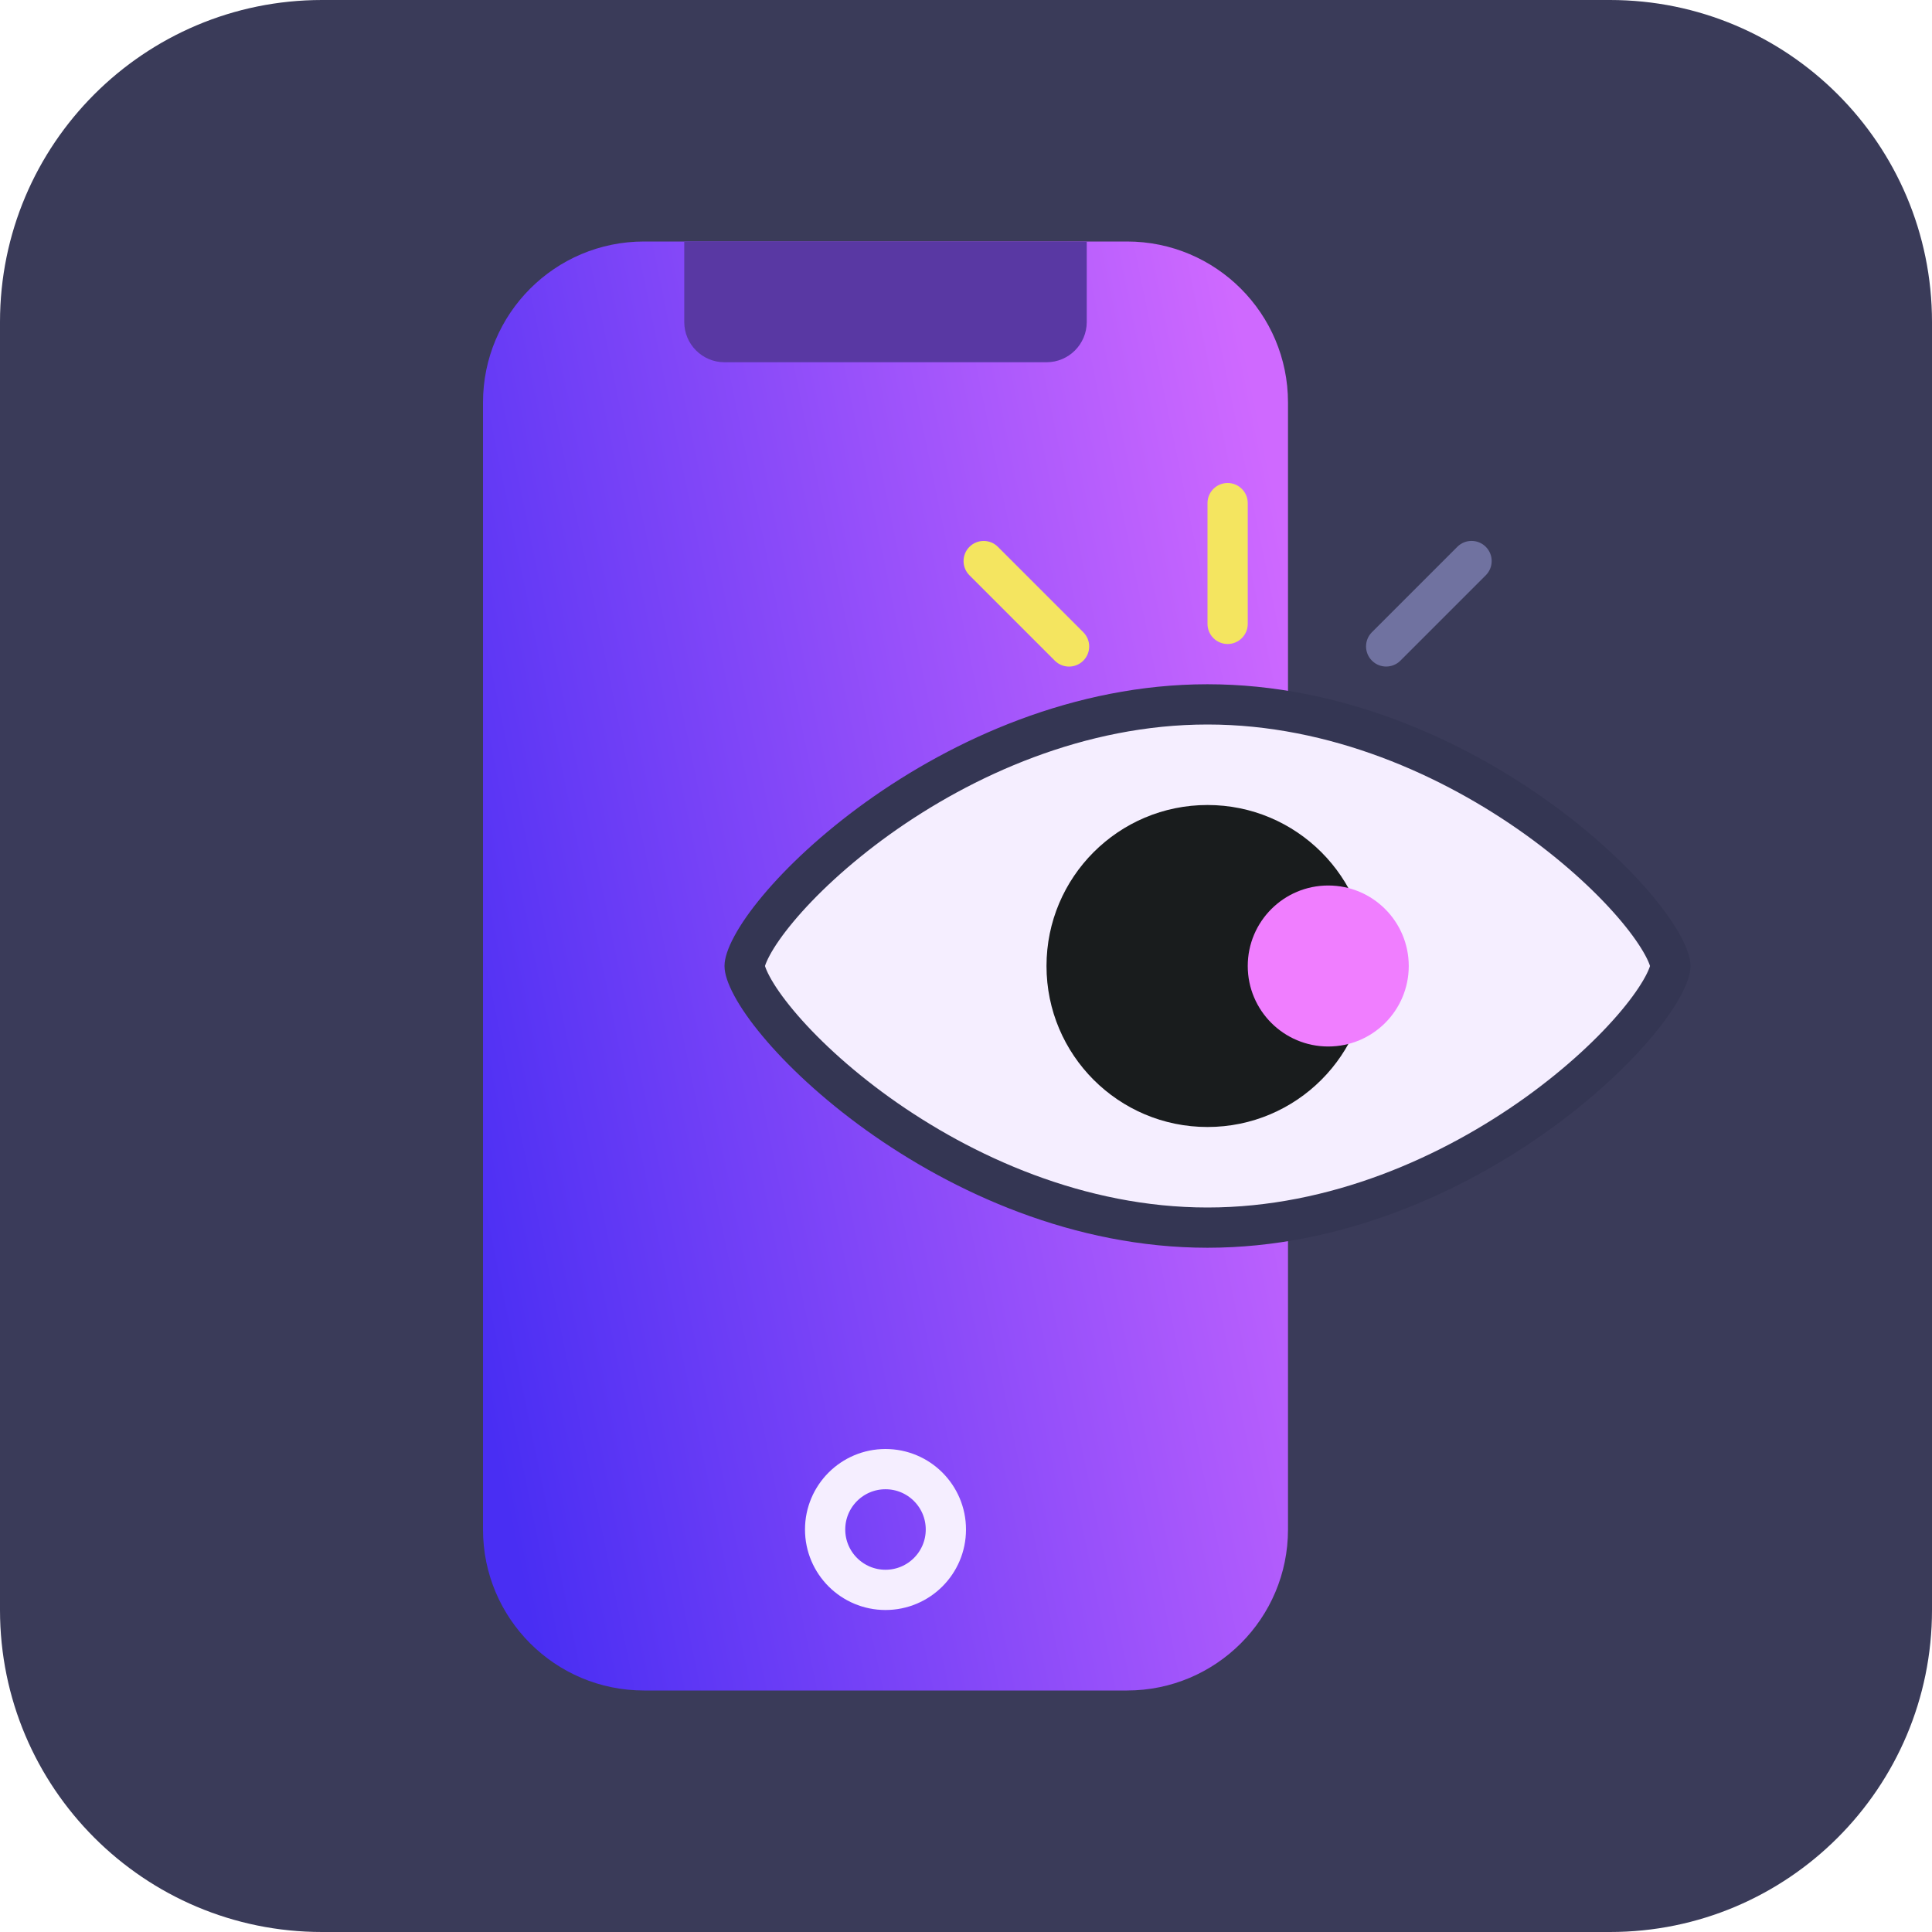
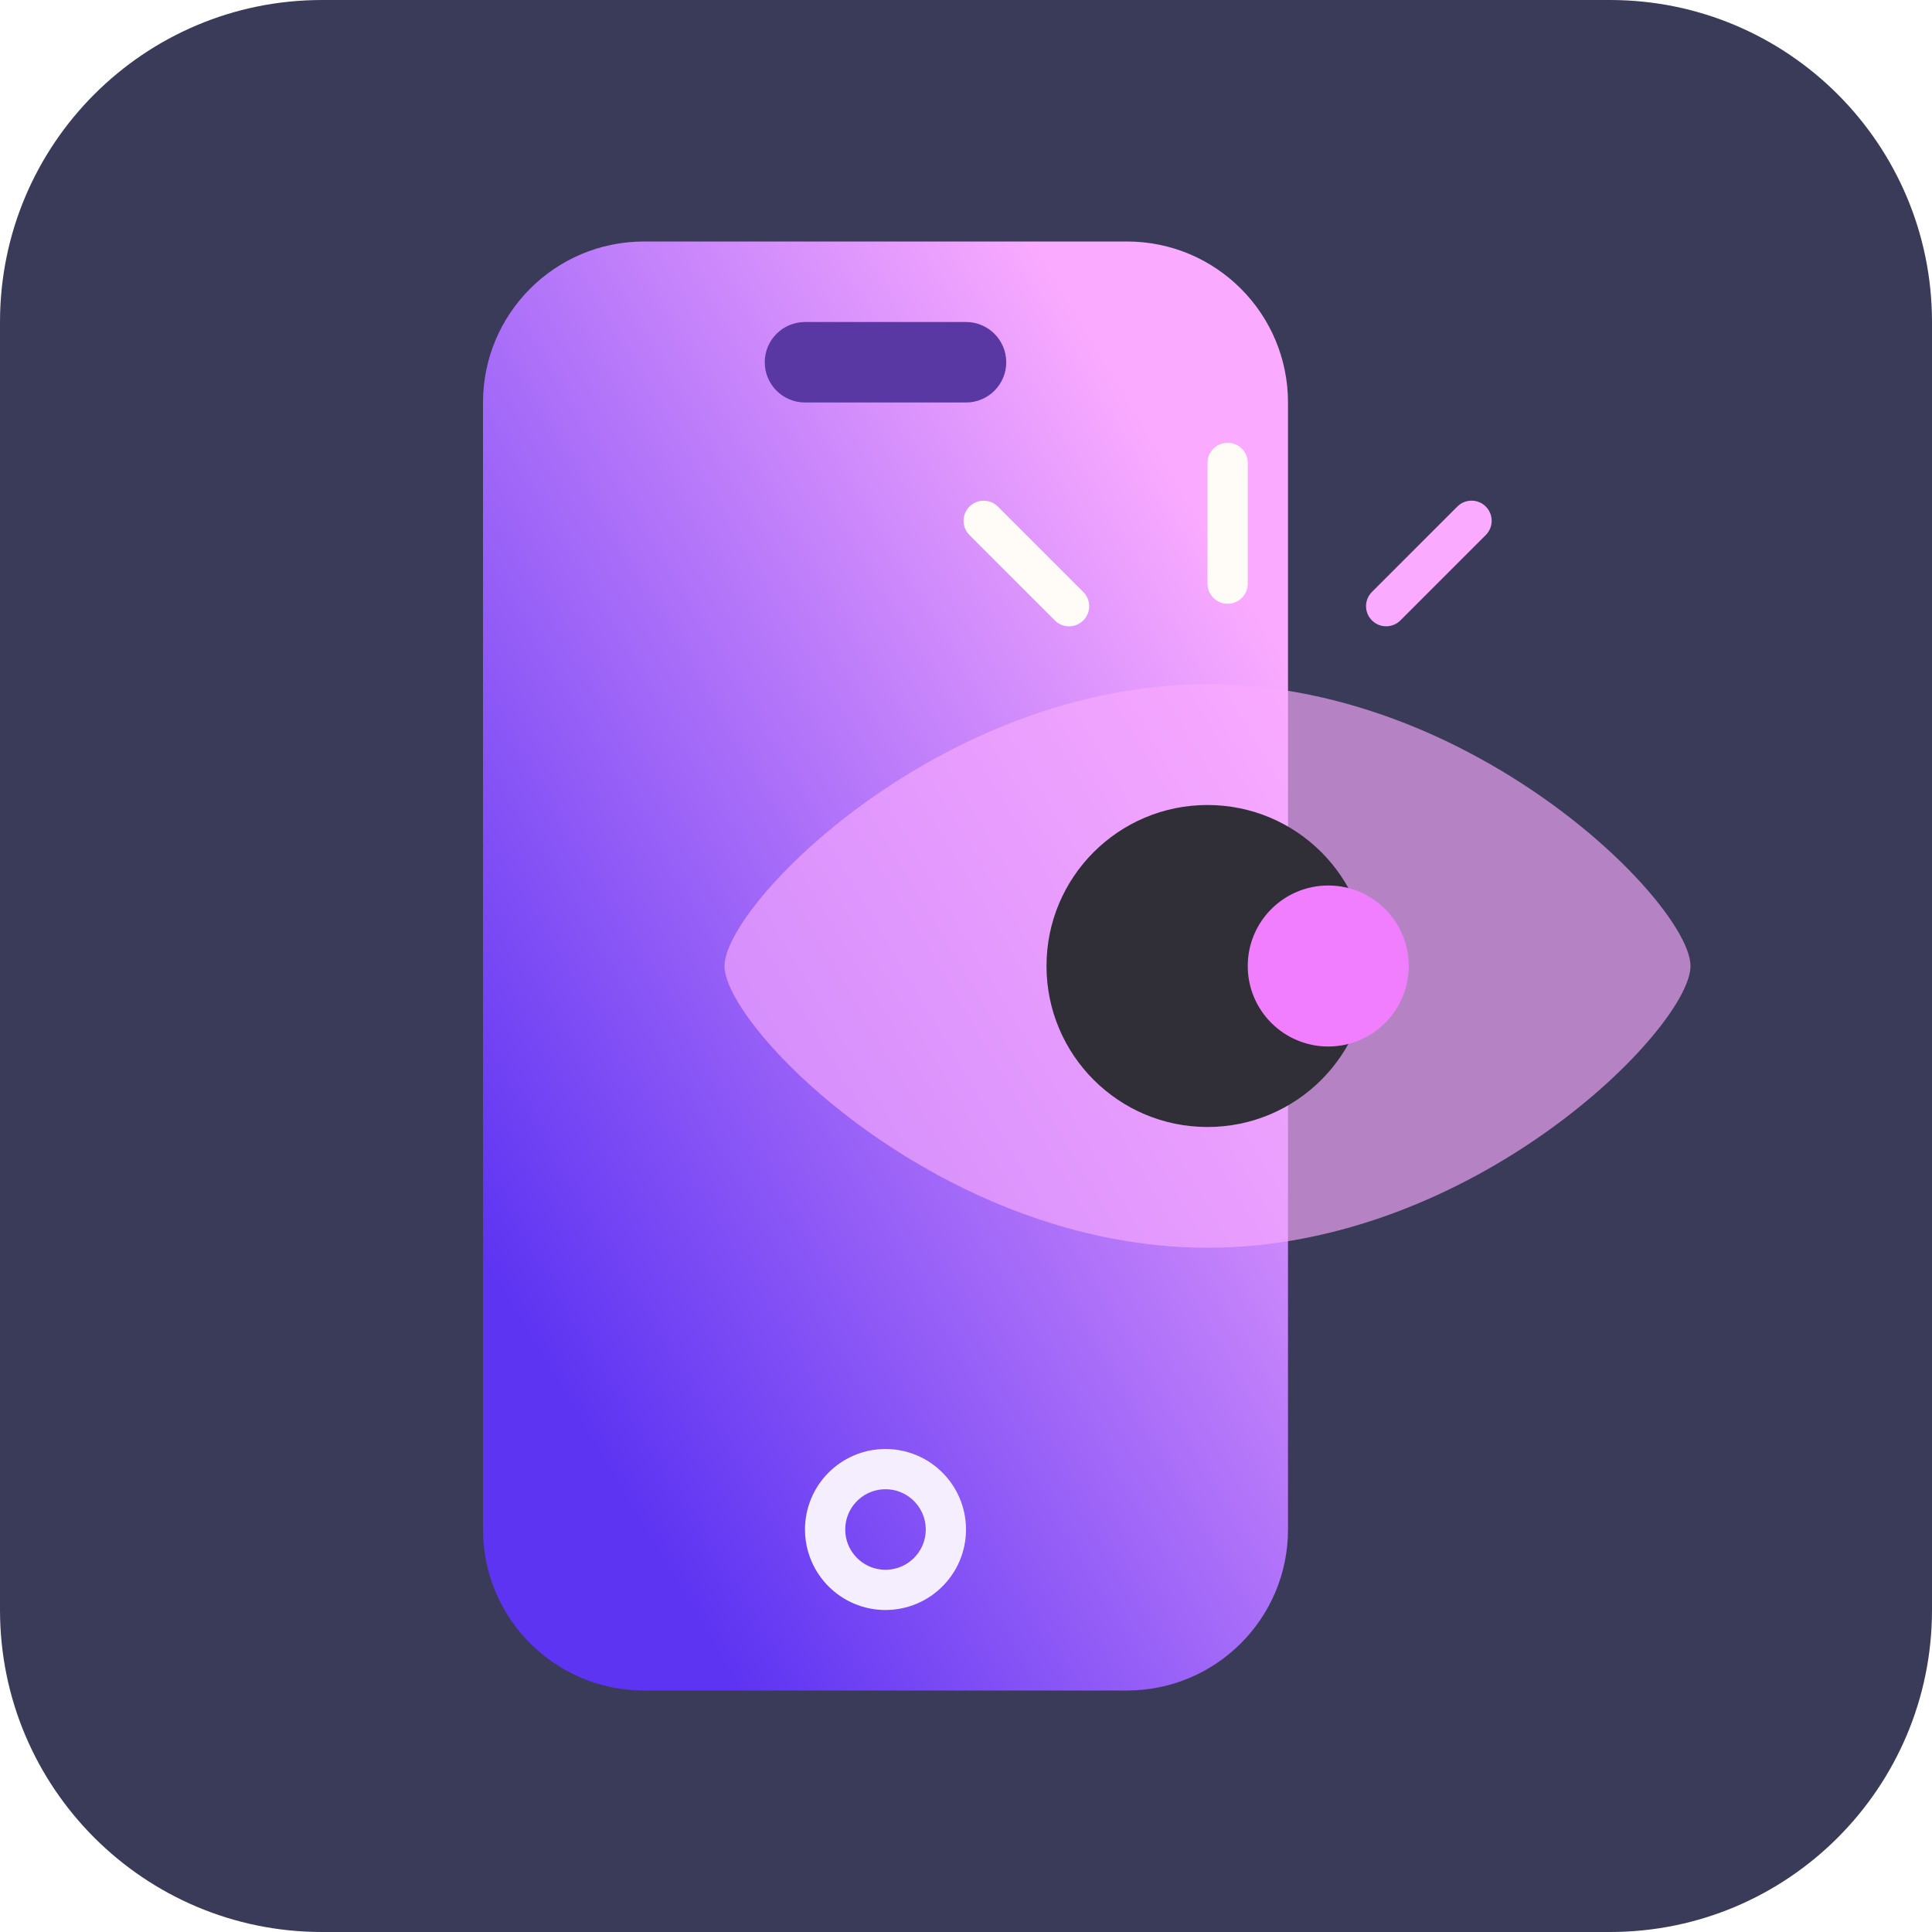
<svg xmlns="http://www.w3.org/2000/svg" width="48" height="48" viewBox="0 0 48 48" fill="none">
-   <path d="M0 8C0 3.582 3.582 0 8 0H40C44.418 0 48 3.582 48 8V40C48 44.418 44.418 48 40 48H8C3.582 48 0 44.418 0 40V8Z" fill="#3A3B59" />
-   <rect x="12" y="6" width="20" height="36" rx="4" fill="url(#paint0_linear_289_11388)" />
+   <rect width="48" height="48" rx="8" fill="#3A3B59" />
+   <rect x="12" y="6" width="20" height="36" rx="4" fill="url(#paint0_linear_4272_17340)" />
  <circle cx="22" cy="38" r="1.5" stroke="#F5EEFF" />
-   <path d="M17 6H27V8C27 8.552 26.552 9 26 9H18C17.448 9 17 8.552 17 8V6Z" fill="#5938A3" />
-   <path d="M41.5 24C41.5 24.067 41.463 24.231 41.316 24.503C41.176 24.762 40.962 25.074 40.673 25.42C40.096 26.112 39.249 26.911 38.194 27.669C36.079 29.186 33.179 30.5 30 30.5C26.821 30.5 23.921 29.186 21.806 27.669C20.751 26.911 19.904 26.112 19.327 25.42C19.038 25.074 18.823 24.762 18.684 24.503C18.537 24.231 18.5 24.067 18.5 24C18.5 23.933 18.537 23.769 18.684 23.497C18.823 23.238 19.038 22.926 19.327 22.58C19.904 21.888 20.751 21.089 21.806 20.331C23.921 18.814 26.821 17.5 30 17.5C33.179 17.5 36.079 18.814 38.194 20.331C39.249 21.089 40.096 21.888 40.673 22.58C40.962 22.926 41.176 23.238 41.316 23.497C41.463 23.769 41.5 23.933 41.5 24Z" fill="#F5EEFF" stroke="#343653" />
-   <circle cx="30" cy="24" r="4" fill="#191C1D" />
+   <path d="M19 9C19 8.448 19.448 8 20 8H24C24.552 8 25 8.448 25 9C25 9.552 24.552 10 24 10H20C19.448 10 19 9.552 19 9Z" fill="#5938A3" />
+   <path opacity="0.64" d="M42 24C42 25.533 36.627 31 30 31C23.373 31 18 25.533 18 24C18 22.467 23.373 17 30 17C31.324 17 32.598 17.218 33.789 17.58C34.948 17.931 36.029 18.419 37 18.973C40.028 20.699 42 23.072 42 24Z" fill="#FAABFF" />
+   <circle cx="30" cy="24" r="4" fill="#302F38" />
  <circle cx="33" cy="24" r="2" fill="#F07EFF" />
-   <rect x="30" y="12" width="1" height="4" rx="0.5" fill="#F4E560" />
-   <rect x="36.56" y="13.232" width="1" height="4" rx="0.5" transform="rotate(45 36.5605 13.2324)" fill="#7072A0" />
-   <rect width="1" height="4" rx="0.5" transform="matrix(0.707107 -0.707107 -0.707107 -0.707107 26.5605 16.7681)" fill="#F4E560" />
+   <rect x="30" y="11" width="1" height="4" rx="0.5" fill="#FFFBF7" />
+   <rect x="36.56" y="12.232" width="1" height="4" rx="0.5" transform="rotate(45 36.5605 12.2324)" fill="#FAABFF" />
+   <rect width="1" height="4" rx="0.5" transform="matrix(0.707107 -0.707107 -0.707107 -0.707107 26.5605 15.7681)" fill="#FFFBF7" />
  <defs>
-     <linearGradient id="paint0_linear_289_11388" x1="10.357" y1="26.625" x2="33.667" y2="21.843" gradientUnits="userSpaceOnUse">
-       <stop stop-color="#492EF3" />
-       <stop offset="1" stop-color="#CF69FF" />
+     <linearGradient id="paint0_linear_4272_17340" x1="15.438" y1="37.125" x2="36.732" y2="24.47" gradientUnits="userSpaceOnUse">
+       <stop stop-color="#5D34F2" />
+       <stop offset="1" stop-color="#FAABFF" />
    </linearGradient>
  </defs>
</svg>
